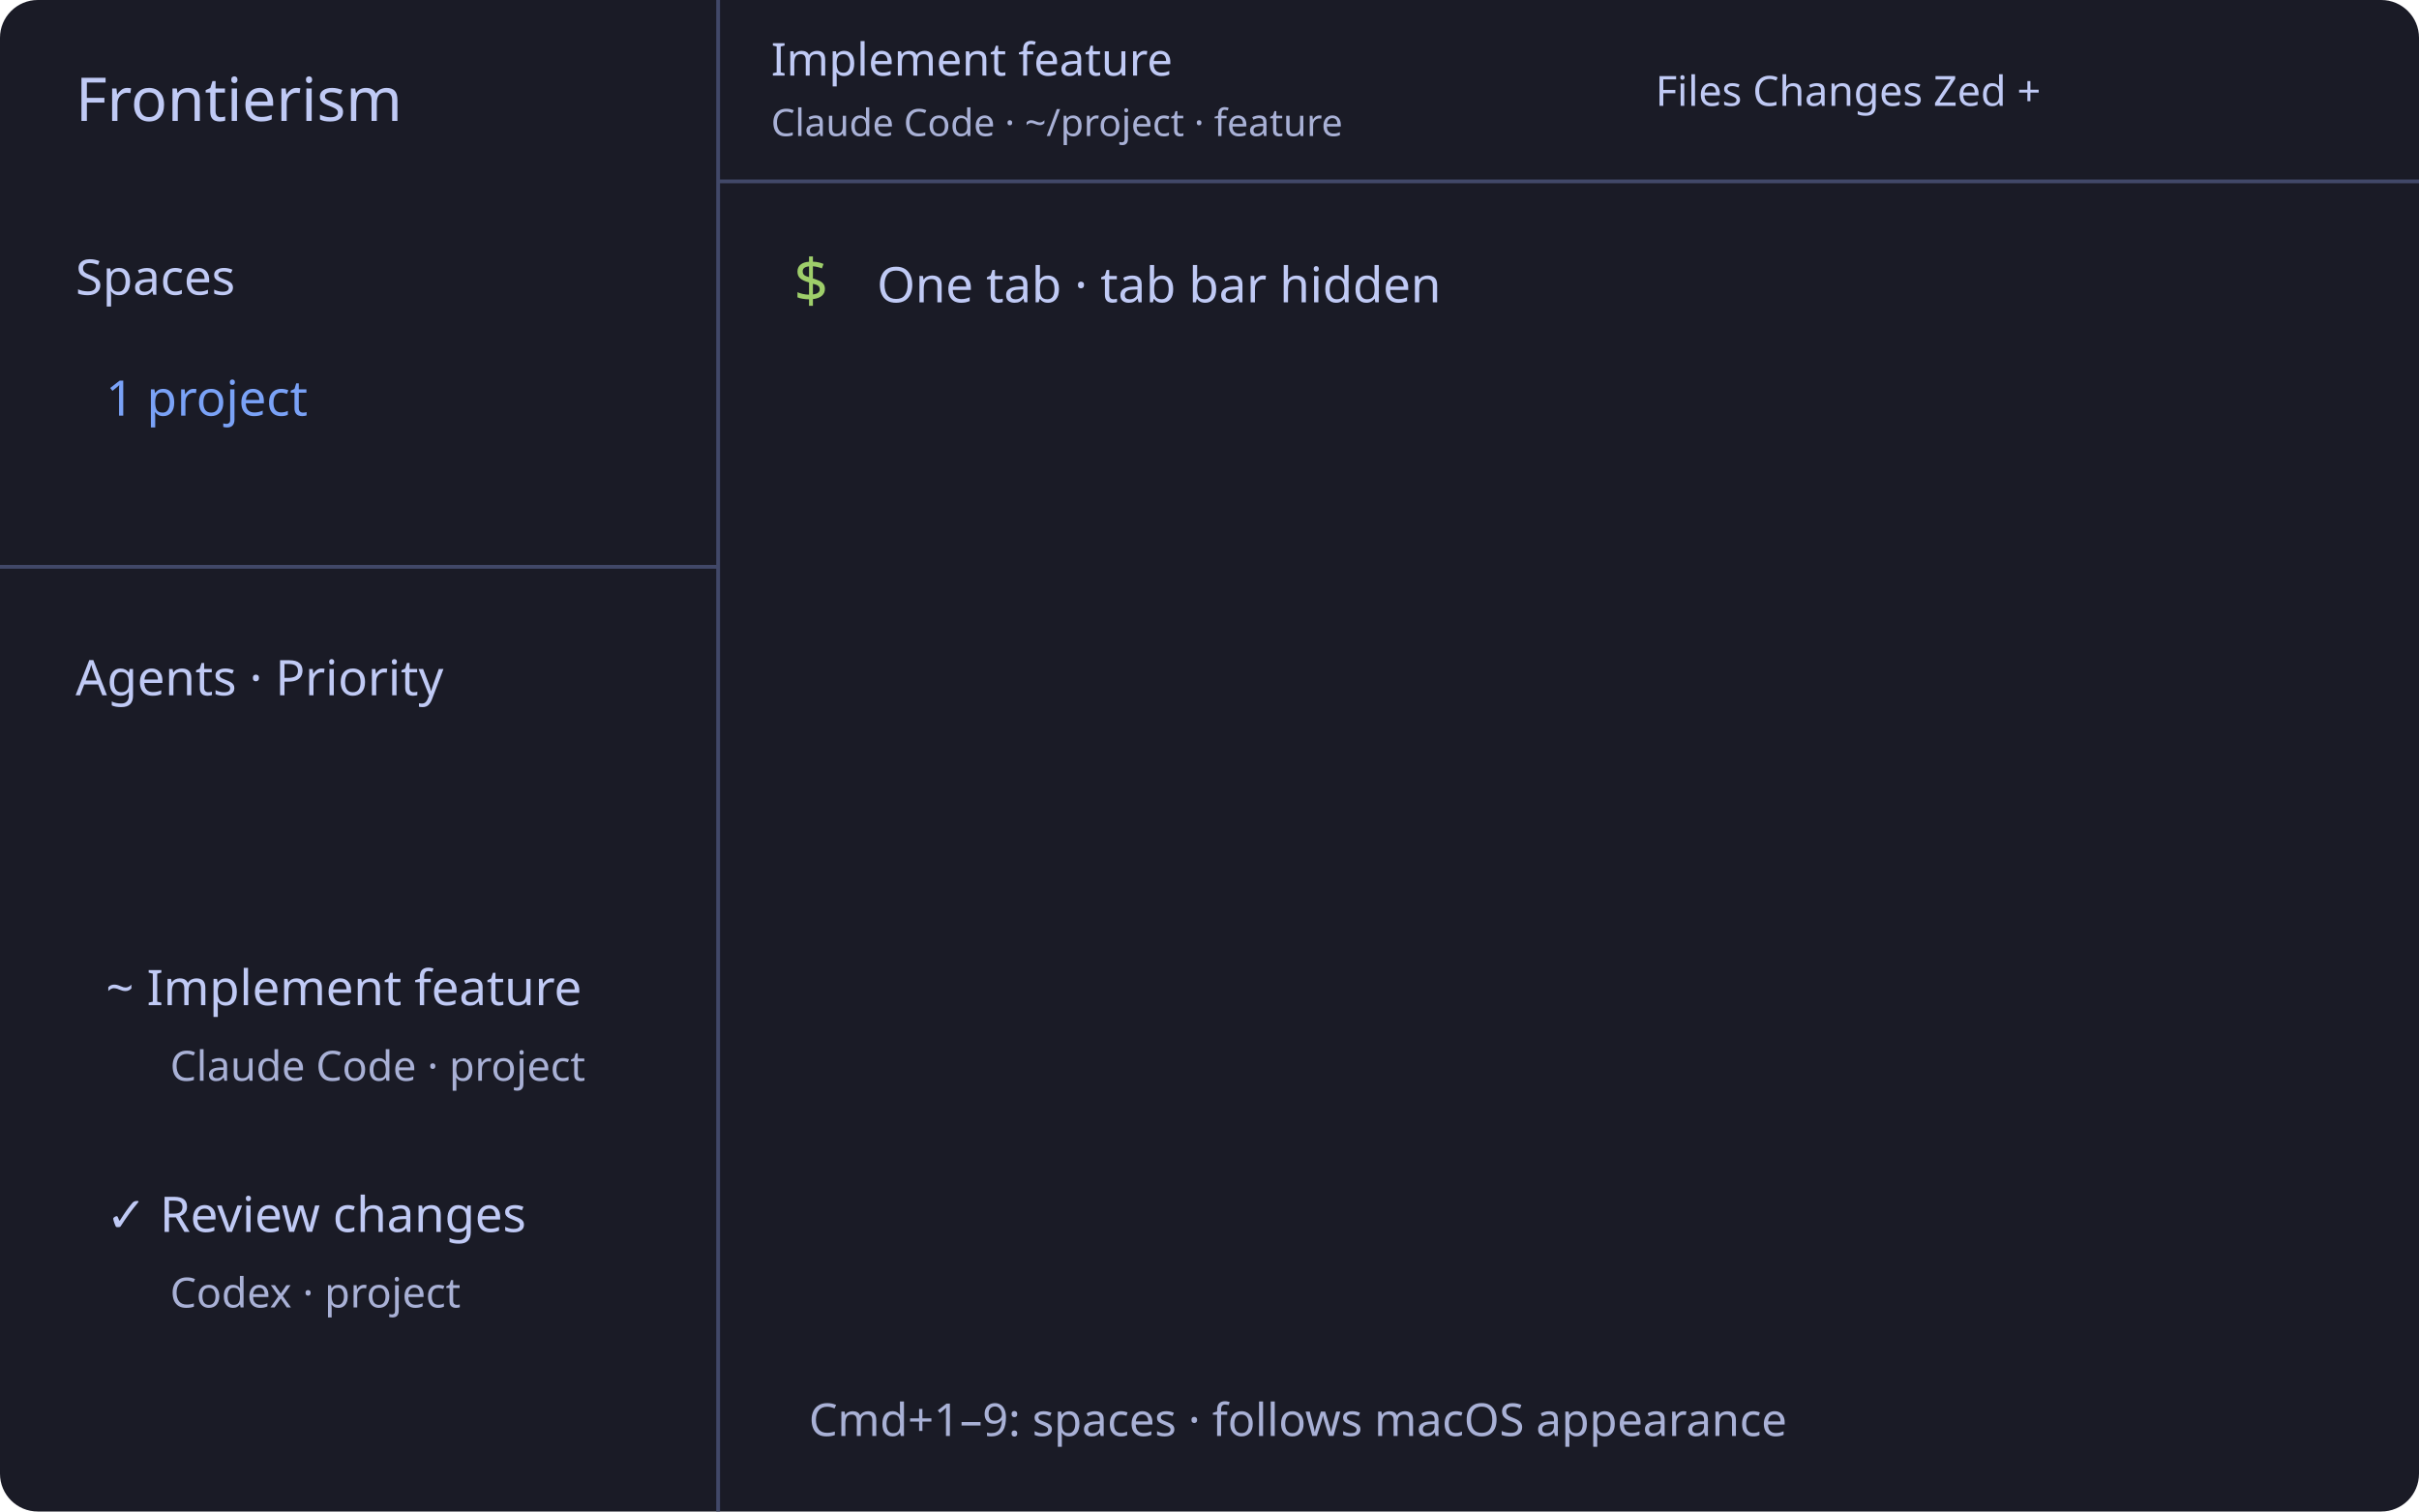
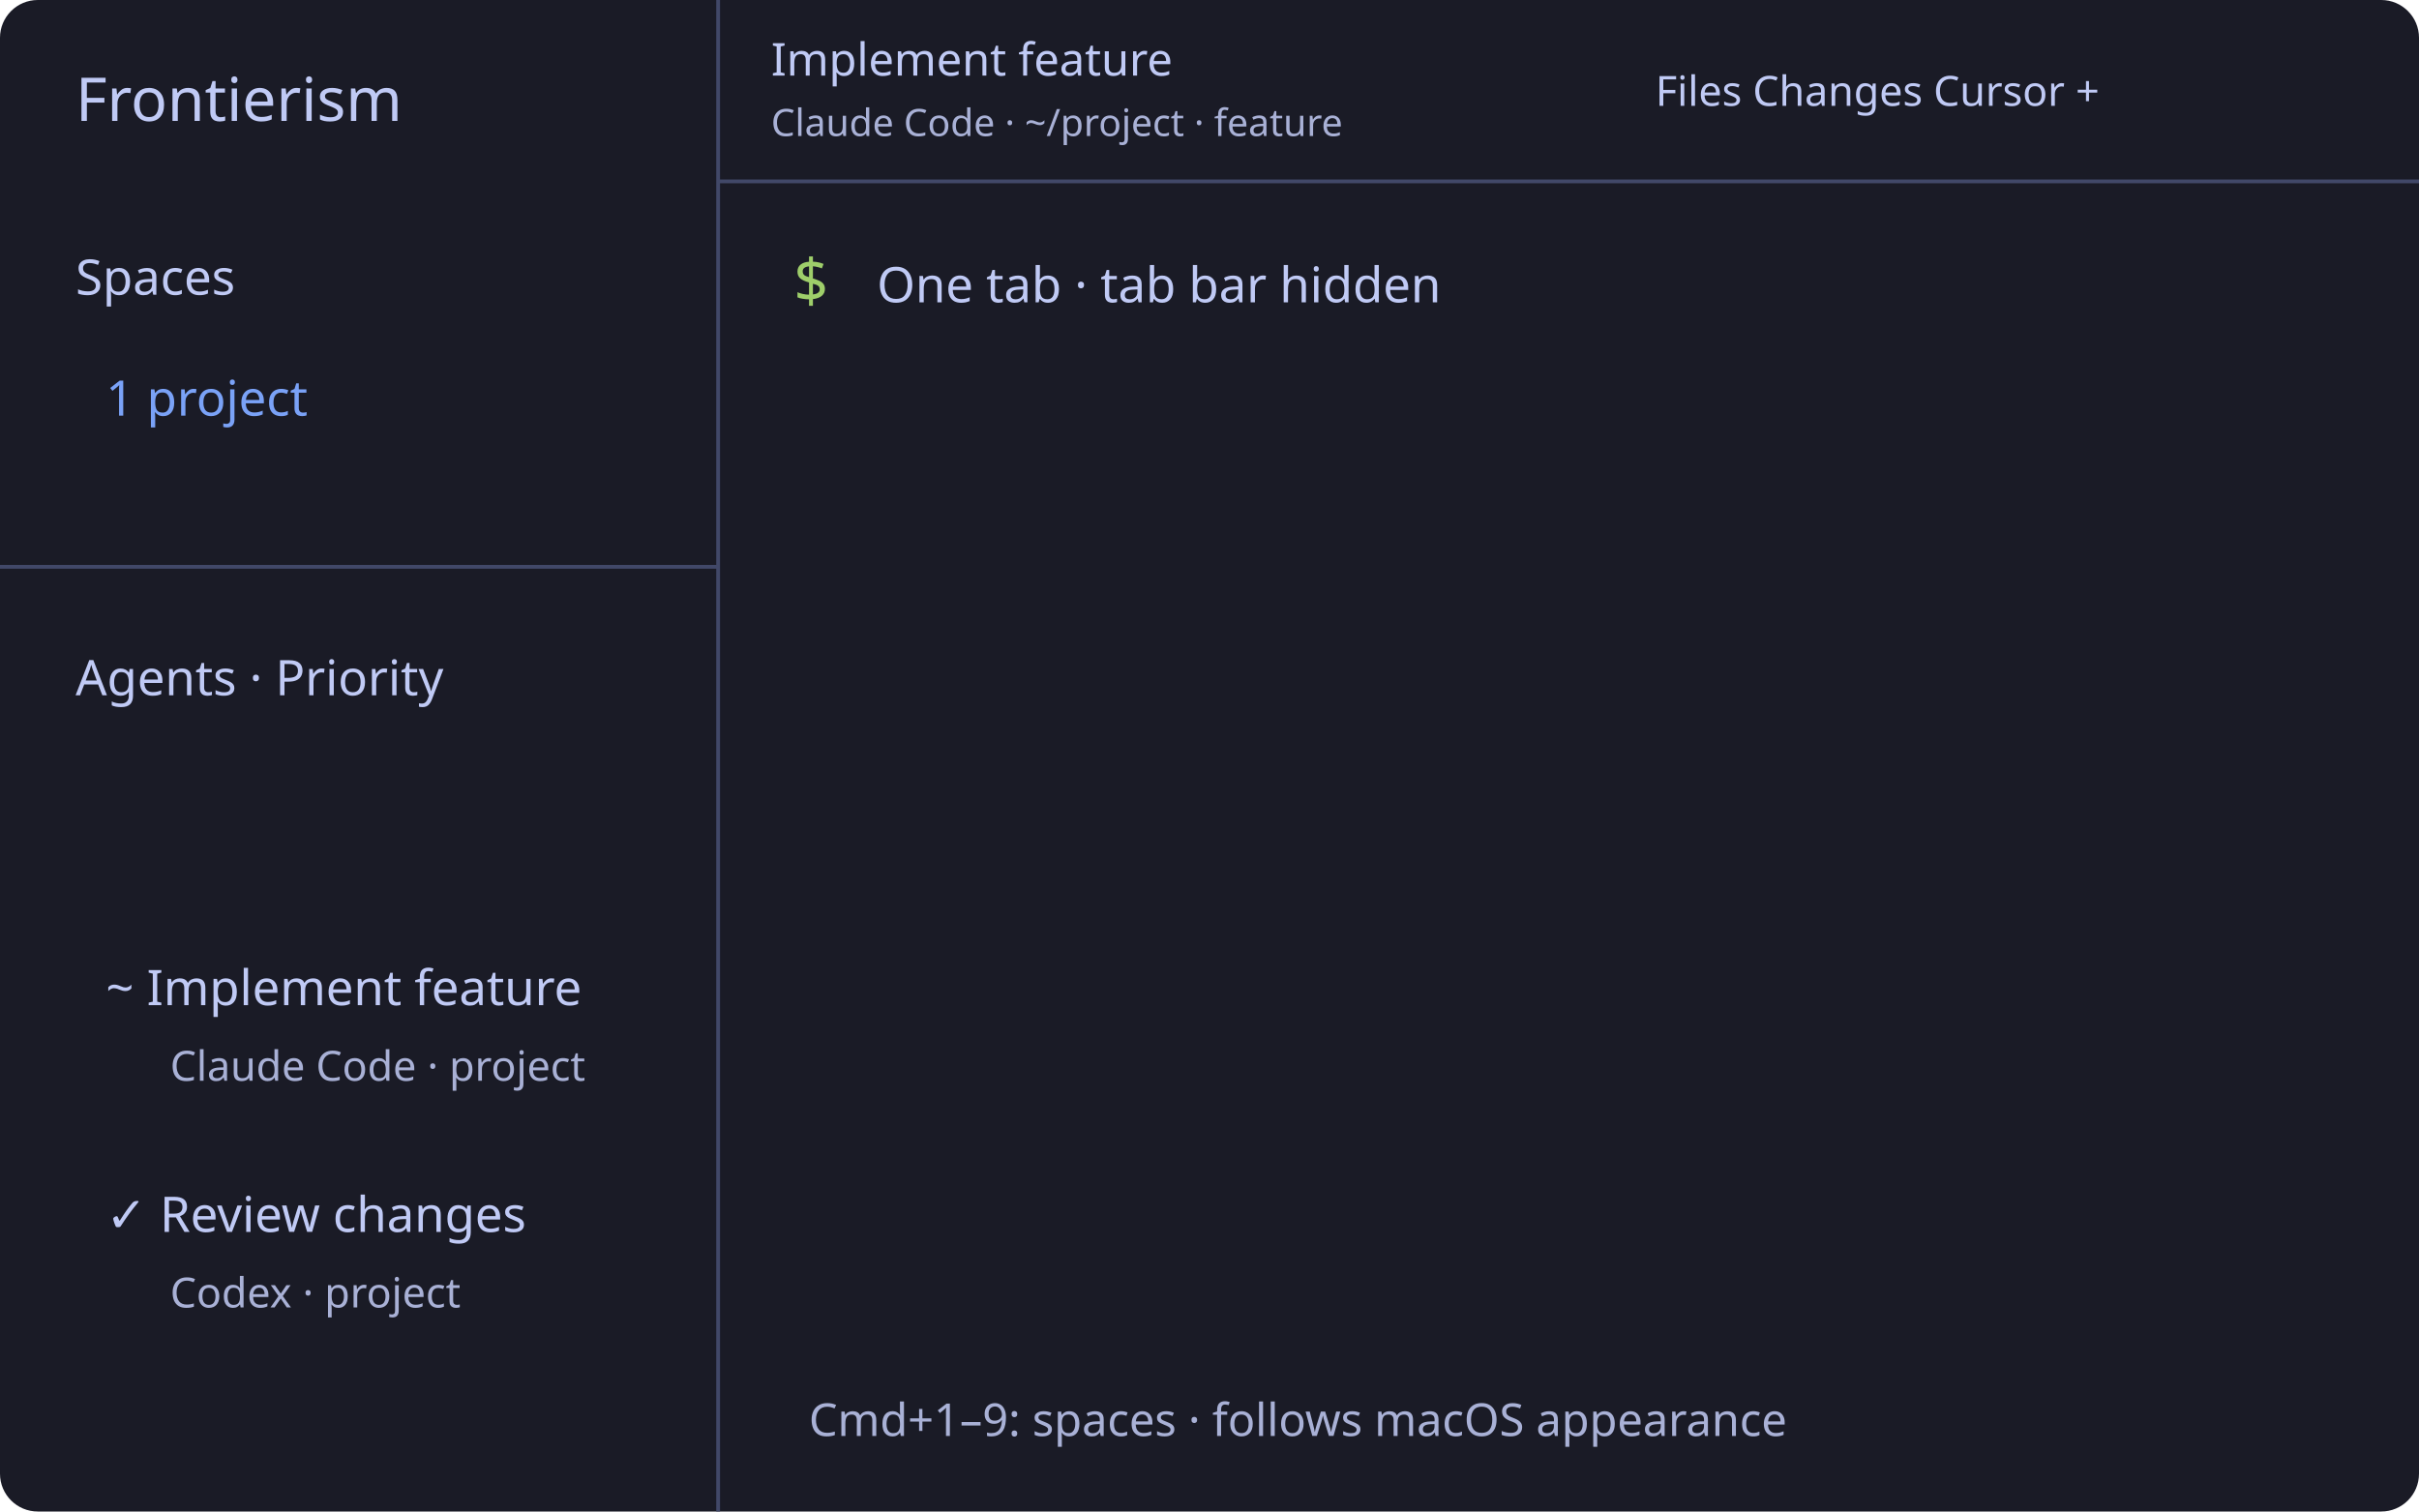
<svg xmlns="http://www.w3.org/2000/svg" width="640" height="400" viewBox="0 0 640 400">
  <rect width="640" height="400" rx="10" fill="#1a1b26" />
  <path d="M190 0v400M0 150h190M190 48h450" stroke="#414868" />
  <g font-family="sans-serif" fill="#c0caf5">
    <text x="20" y="32" font-size="16">Frontierism</text>
    <text x="20" y="78" font-size="13">Spaces</text>
    <text x="28" y="110" font-size="13" fill="#7aa2f7">1   project</text>
    <text x="20" y="184" font-size="13">Agents · Priority</text>
    <text x="28" y="266" font-size="13">~  Implement feature</text>
    <text x="45" y="286" font-size="11" fill="#a9b1d6">Claude Code · project</text>
    <text x="28" y="326" font-size="13">✓  Review changes</text>
    <text x="45" y="346" font-size="11" fill="#a9b1d6">Codex · project</text>
    <text x="204" y="20" font-size="12">Implement feature</text>
    <text x="204" y="36" font-size="10" fill="#a9b1d6">Claude Code · ~/project · feature</text>
-     <text x="438" y="28" font-size="11">Files   Changes   Zed   +</text>
+     <text x="438" y="28" font-size="11">Files   Changes   Cursor   +</text>
    <text x="210" y="80" font-size="16" fill="#9ece6a">$</text>
    <text x="232" y="80" font-size="13">One tab · tab bar hidden</text>
    <text x="214" y="380" font-size="12" fill="#a9b1d6">Cmd+1–9: spaces · follows macOS appearance</text>
  </g>
</svg>
